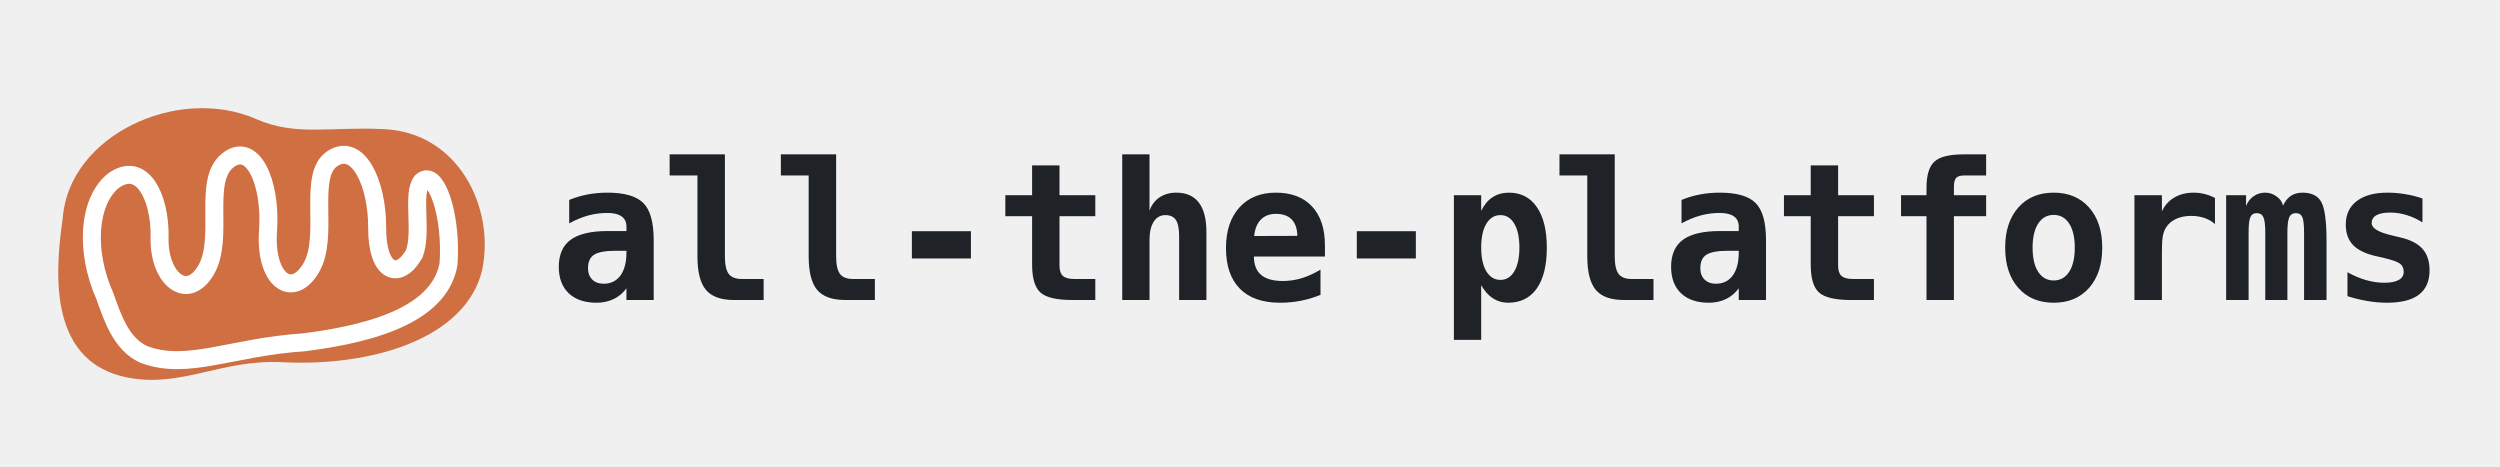
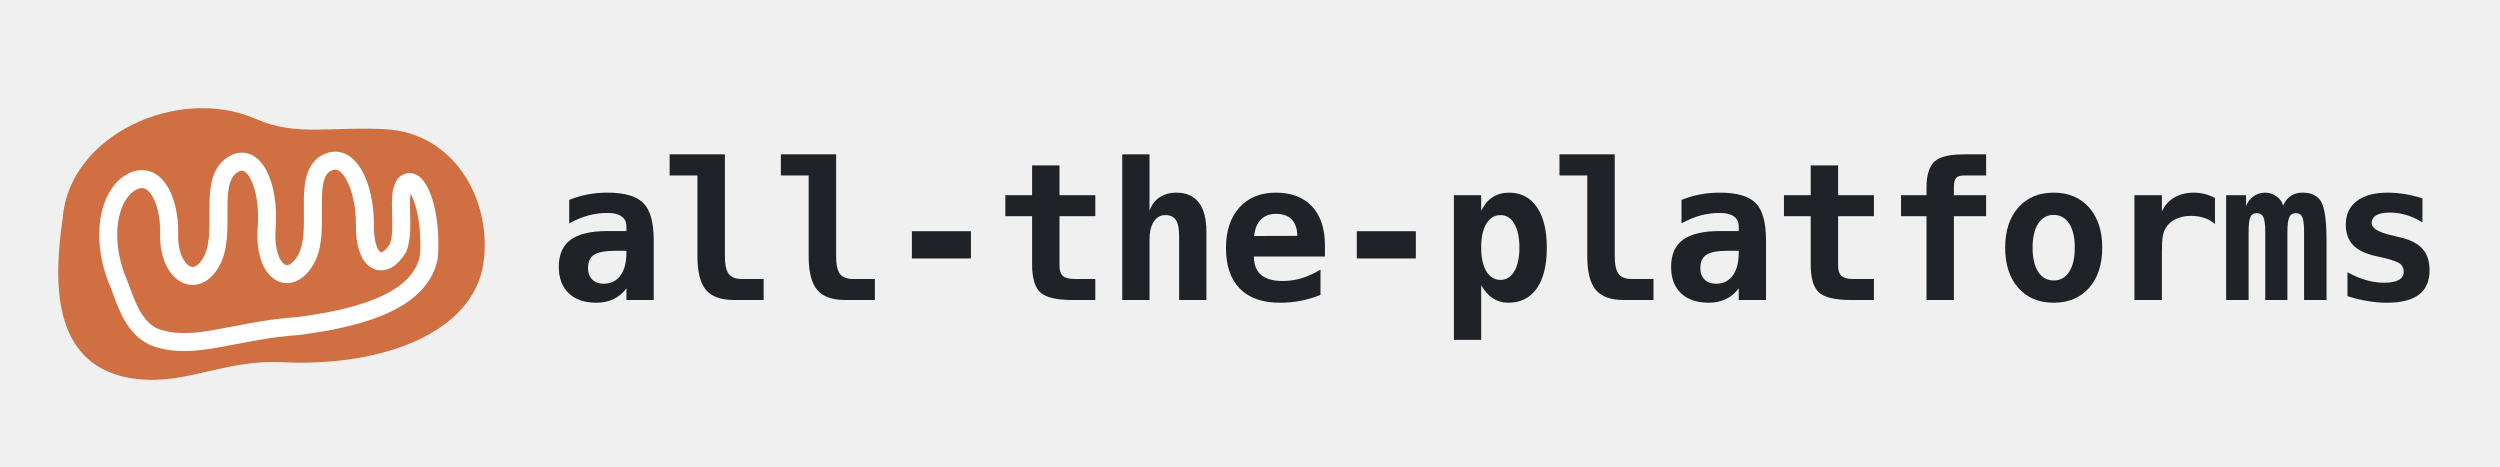
<svg xmlns="http://www.w3.org/2000/svg" width="600" height="112" viewBox="0 0 600 112" role="img" aria-label="all-the-platforms">
  <g transform="translate(2 14) scale(0.48) rotate(-10 120 88)">
    <path d="M 30,64 C 40,24 98,8 134,32 C 152,44 170,42 196,48 C 232,56 244,96 232,126 C 218,158 170,164 126,154 C 96,147 74,158 48,148 C 12,134 20,94 30,64 Z" fill="#CF6F42" />
-     <path d="M 44,106 C 38,82 44,58 58,50 C 74,42 80,62 76,82 C 72,102 84,116 96,102 C 108,88 102,58 116,50 C 130,42 136,64 130,88 C 124,112 136,124 148,110 C 160,96 154,64 168,58 C 182,52 188,74 184,96 C 180,118 190,124 200,112 C 206,102 204,82 210,77 C 218,72 222,96 216,120 C 208,142 178,148 138,146 C 102,142 78,150 58,138 C 48,131 46,118 44,106 Z" fill="none" stroke="#FFFFFF" stroke-width="9" stroke-linejoin="round" stroke-linecap="round" />
+     <path d="M 52.2,102.3 C 46.8,81.2 52.2,60 64.8,53 C 79.2,46 84.6,63.6 81,81.2 C 77.4,98.8 88.2,111.1 99,98.8 C 109.8,86.4 104.4,60 117,53 C 129.6,46 135,65.3 129.6,86.4 C 124.2,107.6 135,118.1 145.8,105.8 C 156.6,93.5 151.2,65.3 163.8,60 C 176.4,54.8 181.8,74.1 178.2,93.5 C 174.6,112.8 183.6,118.1 192.6,107.6 C 198,98.8 196.2,81.2 201.6,76.8 C 208.8,72.4 212.4,93.5 207,114.6 C 199.8,134 172.8,139.2 136.8,137.5 C 104.4,134 82.8,141 64.8,130.4 C 55.8,124.3 54,112.8 52.2,102.3 Z" fill="none" stroke="#FFFFFF" stroke-width="9" stroke-linejoin="round" stroke-linecap="round" />
  </g>
  <text x="132" y="72" fill="#1F2328" font-family="ui-monospace, SFMono-Regular, Menlo, Consolas, monospace" font-size="46" font-weight="700" letter-spacing="-1">all-the-platforms</text>
</svg>
